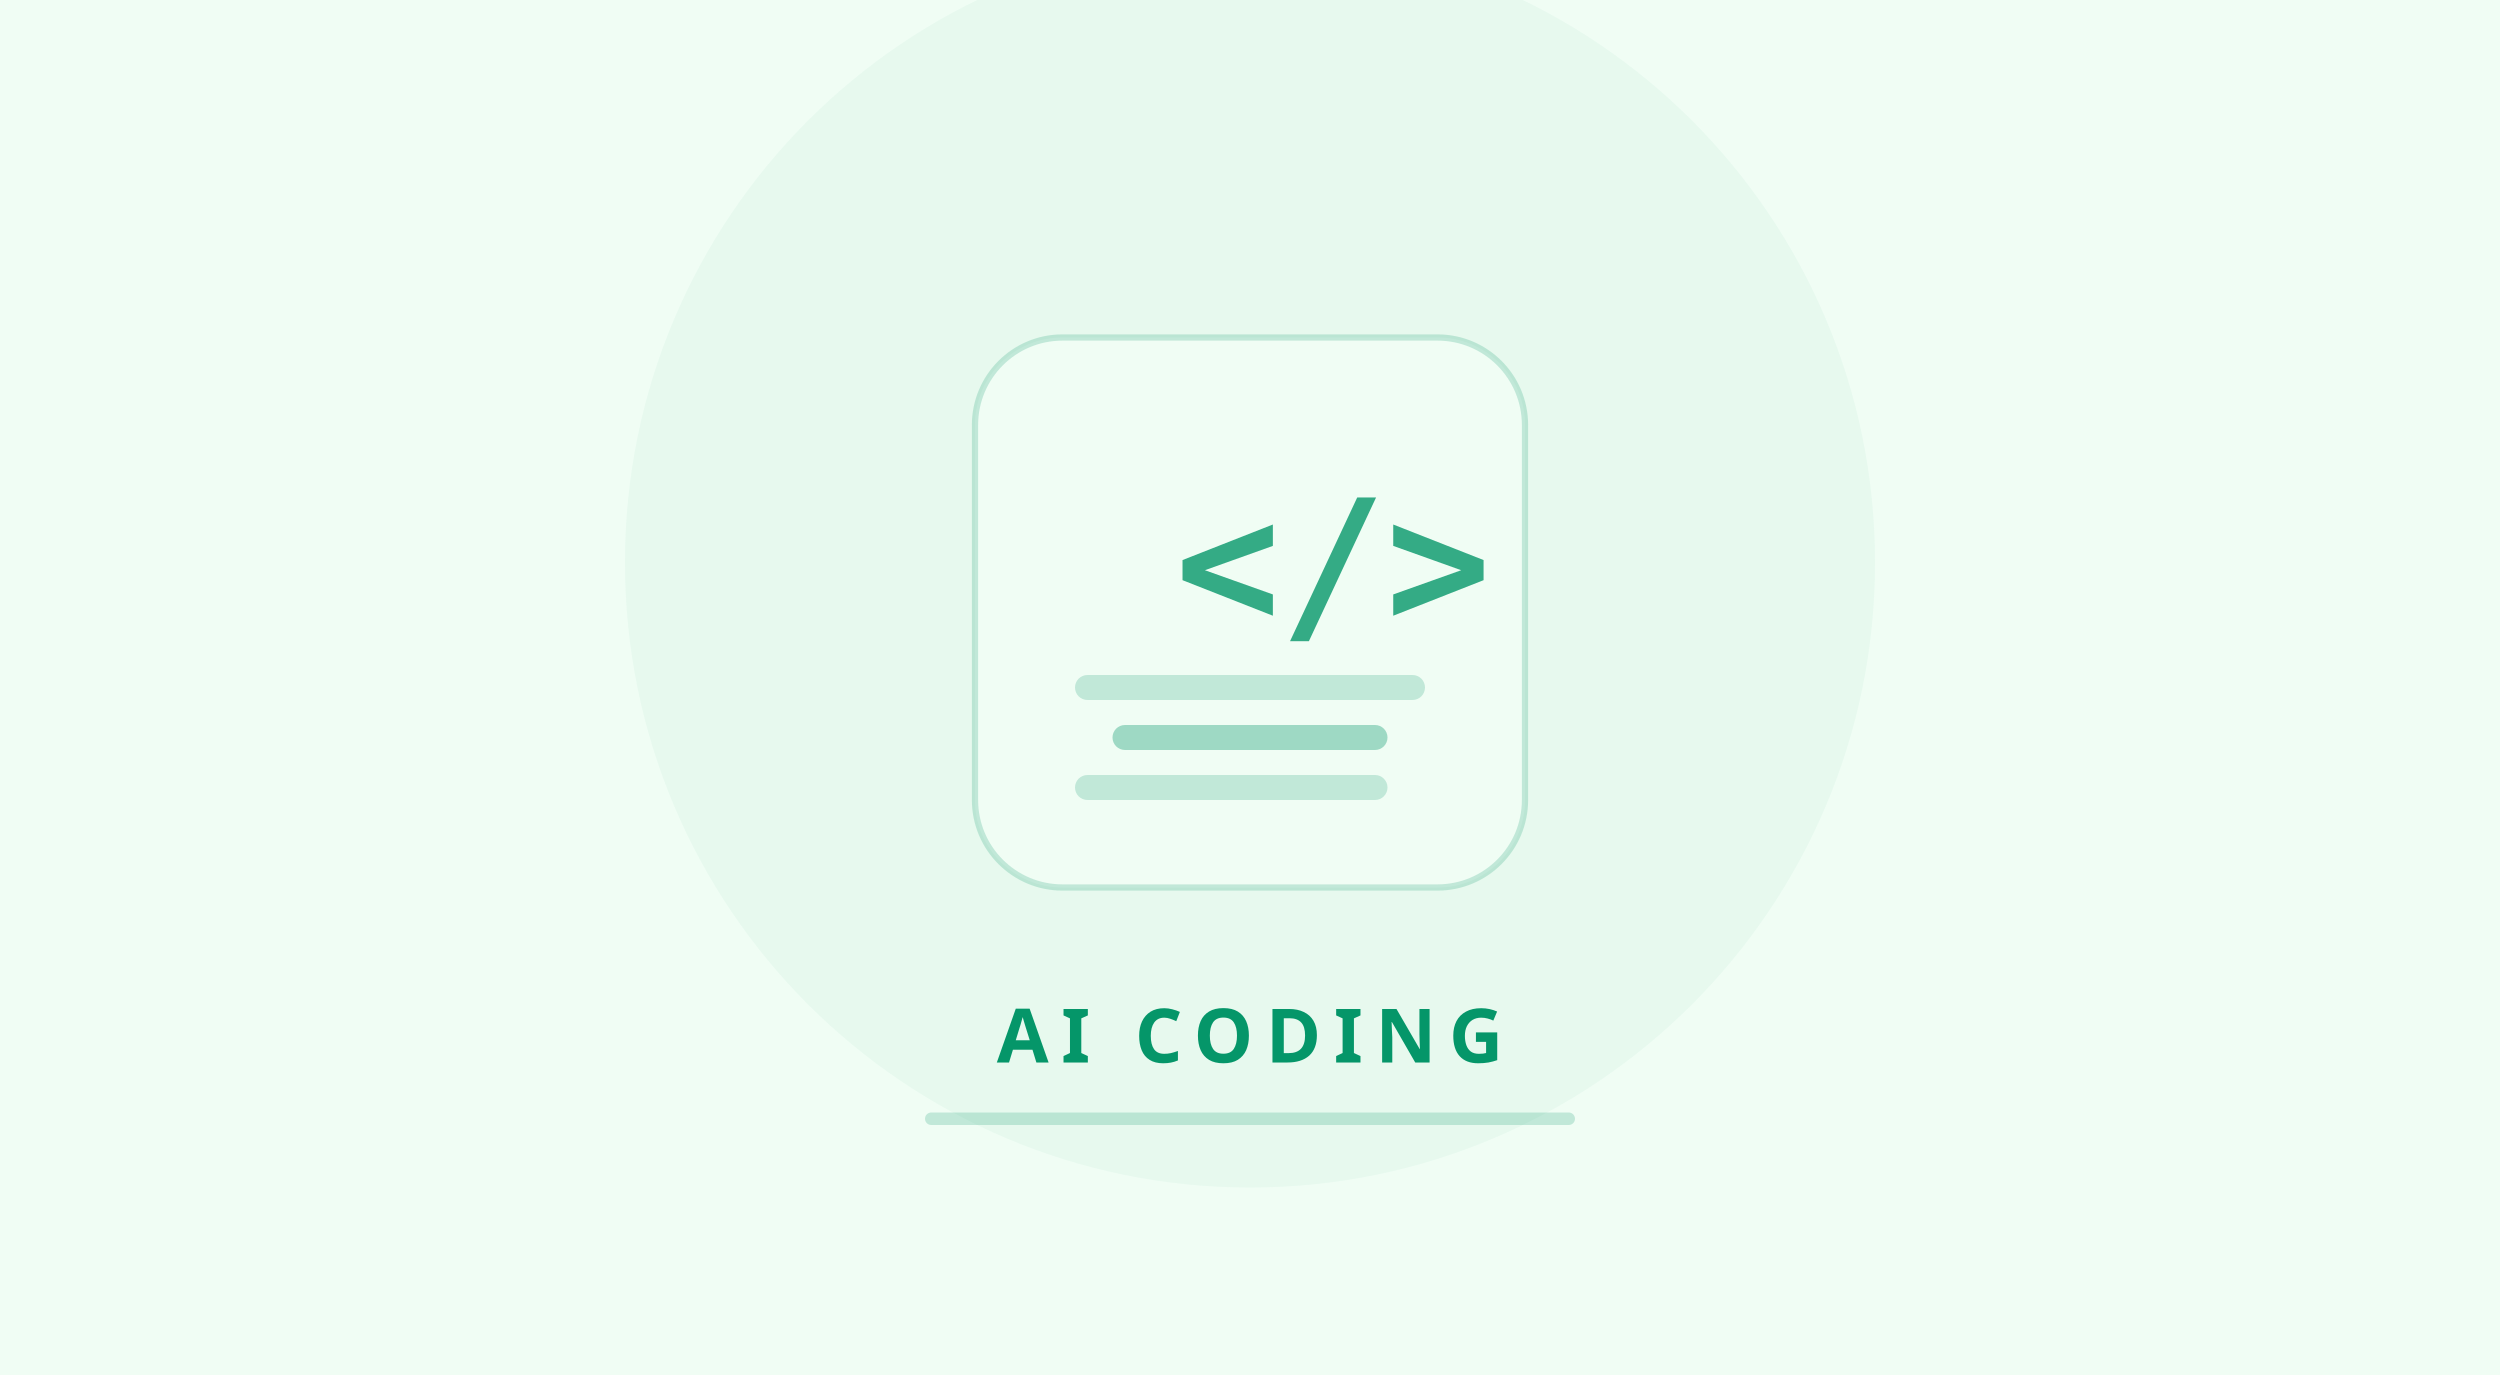
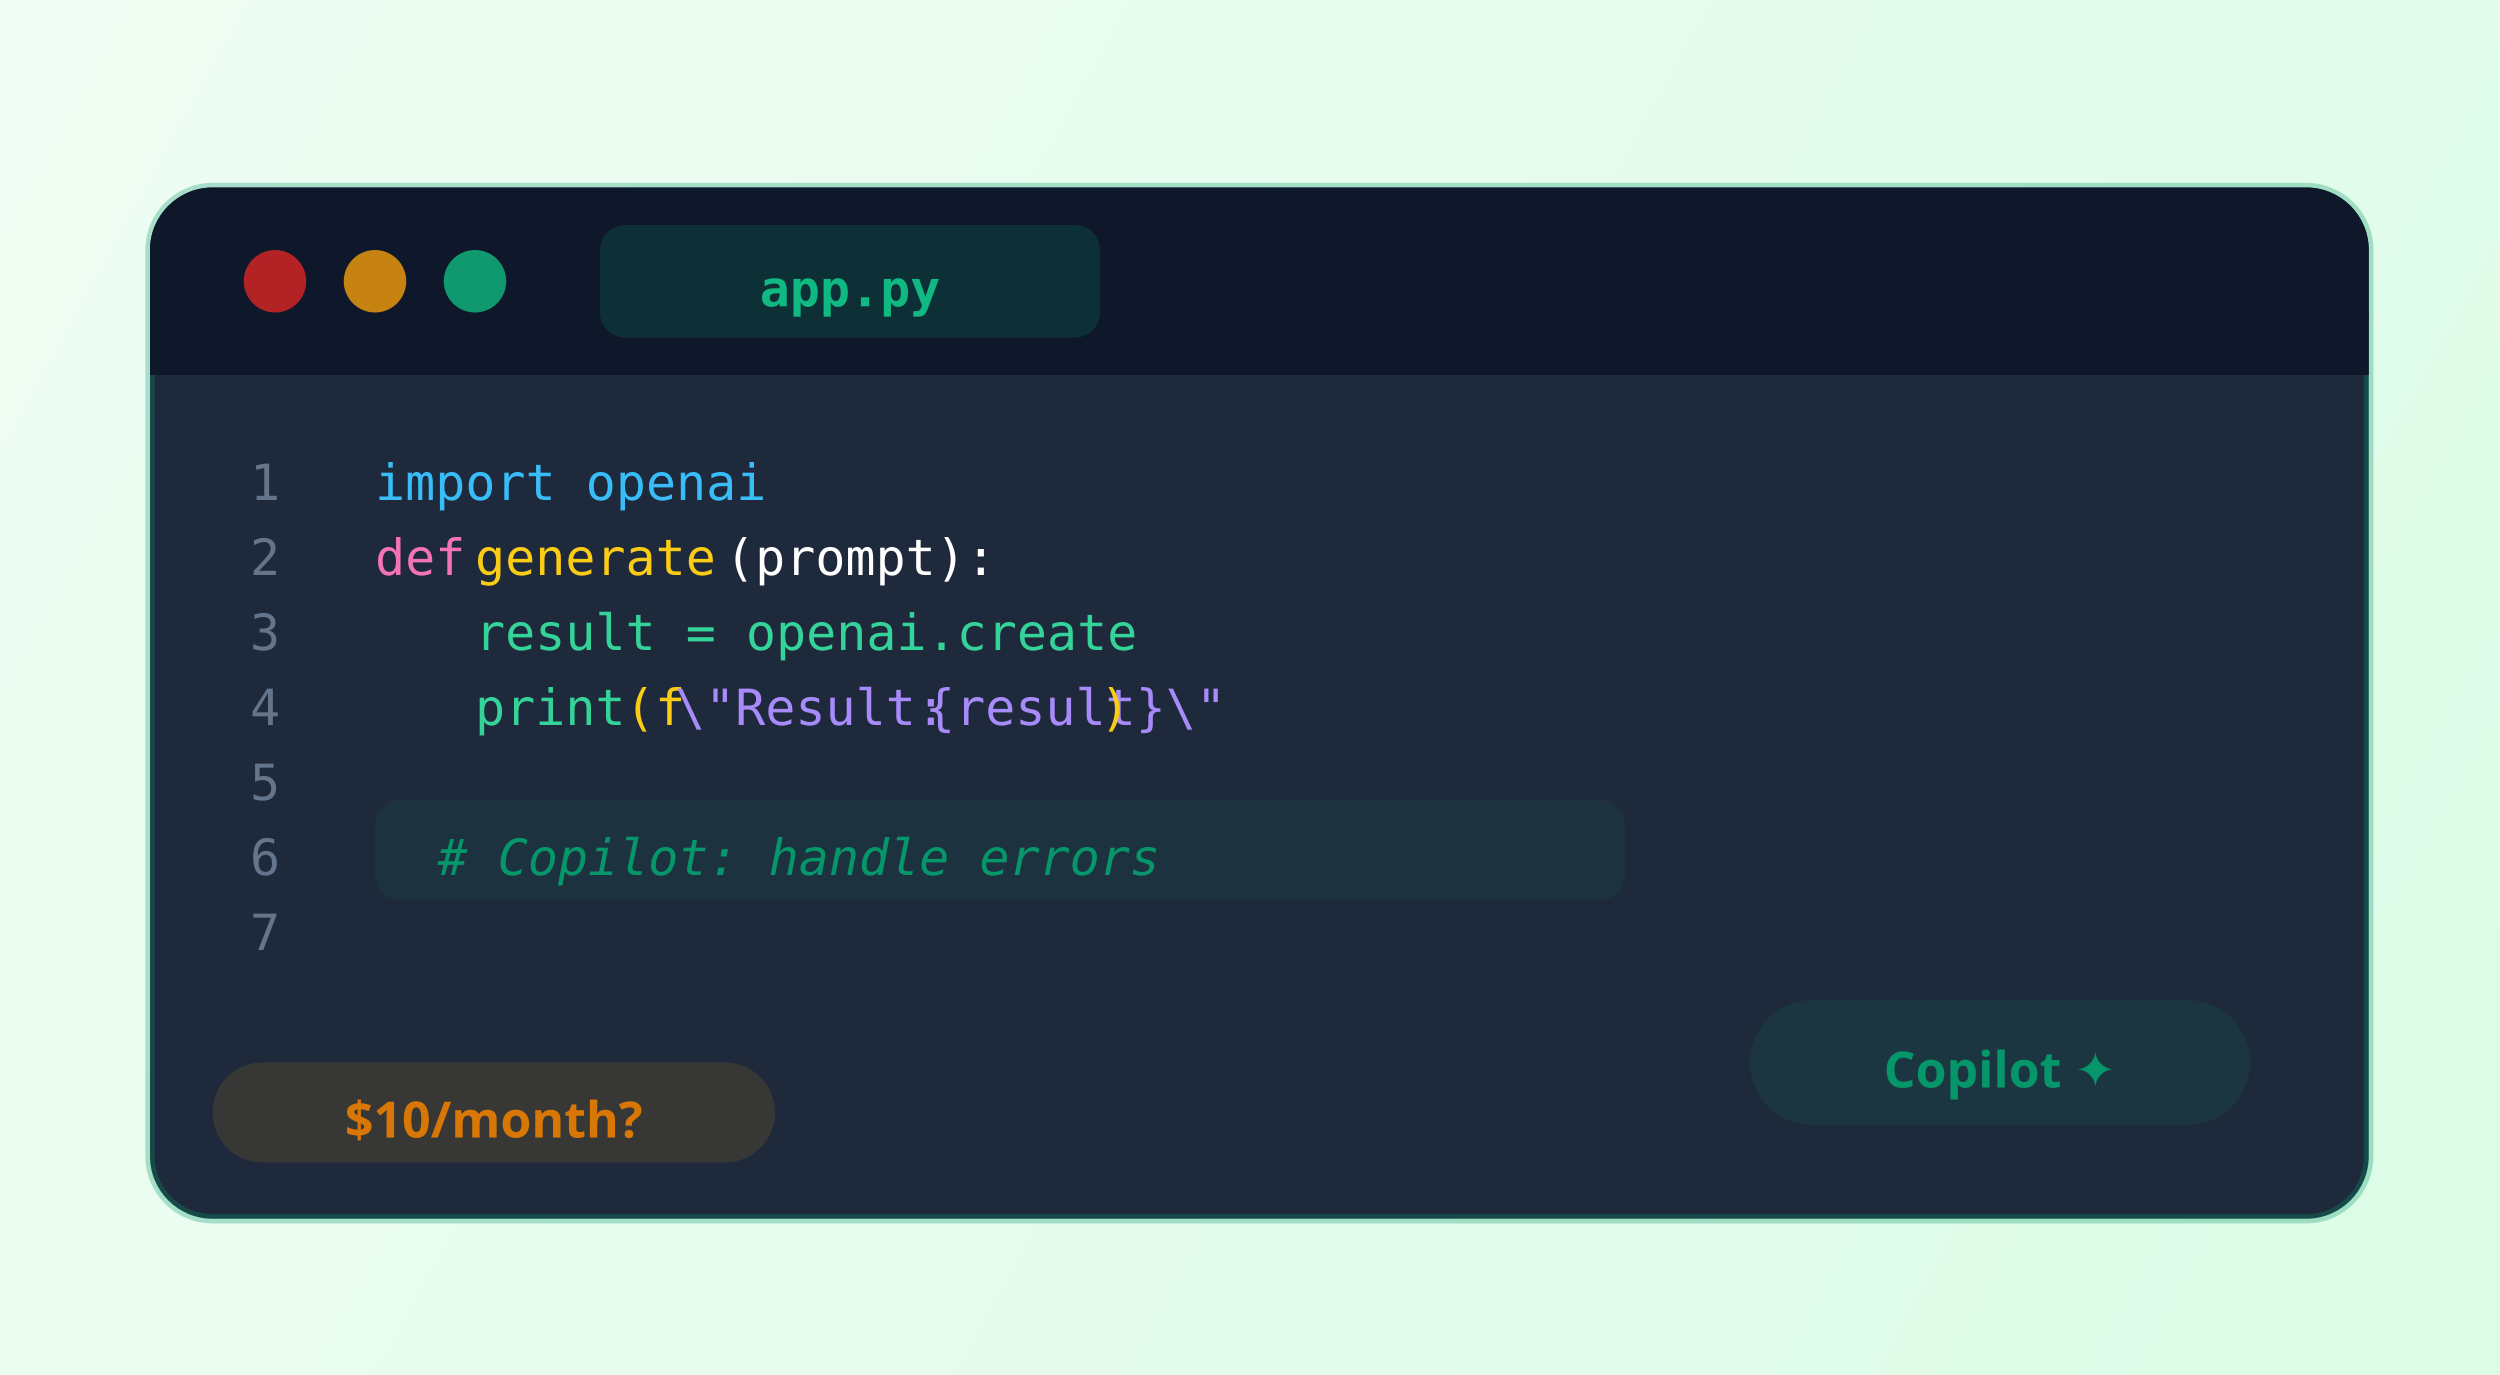
<svg xmlns="http://www.w3.org/2000/svg" viewBox="0 0 400 220" fill="none">
-   <rect width="400" height="220" fill="#f0fdf4" />
-   <circle cx="200" cy="90" r="100" fill="#059669" opacity="0.04" />
-   <rect x="156" y="54" width="88" height="88" rx="14" fill="#f0fdf4" stroke="#059669" stroke-width="1" stroke-opacity="0.2" />
-   <text x="188" y="100" font-family="monospace" font-size="28" fill="#059669" opacity="0.8" font-weight="bold">&lt;/&gt;</text>
-   <rect x="172" y="108" width="56" height="4" rx="2" fill="#059669" opacity="0.2" />
-   <rect x="178" y="116" width="44" height="4" rx="2" fill="#059669" opacity="0.35" />
-   <rect x="172" y="124" width="50" height="4" rx="2" fill="#059669" opacity="0.2" />
-   <text x="200" y="170" text-anchor="middle" fill="#059669" font-size="12" font-weight="700" font-family="system-ui" letter-spacing="2">AI CODING</text>
-   <rect x="148" y="178" width="104" height="2" rx="1" fill="#059669" opacity="0.2" />
+   <defs>
+     <linearGradient id="cp1" x1="0" y1="0" x2="400" y2="220" gradientUnits="userSpaceOnUse">
+       <stop stop-color="#f0fdf4" />
+       <stop offset="1" stop-color="#dcfce7" />
+     </linearGradient>
+   </defs>
+   <rect width="400" height="220" fill="url(#cp1)" />
+   <rect x="24" y="30" width="355" height="165" rx="10" fill="#1e293b" stroke="#059669" stroke-width="1.5" stroke-opacity="0.3" />
+   <rect x="24" y="30" width="355" height="30" rx="10" fill="#0f172a" />
+   <rect x="24" y="50" width="355" height="10" fill="#0f172a" />
+   <circle cx="44" cy="45" r="5" fill="#dc2626" opacity="0.8" />
+   <circle cx="60" cy="45" r="5" fill="#f59e0b" opacity="0.8" />
+   <circle cx="76" cy="45" r="5" fill="#10b981" opacity="0.8" />
+   <rect x="96" y="36" width="80" height="18" rx="4" fill="#059669" opacity="0.2" />
+   <text x="136" y="49" text-anchor="middle" fill="#10b981" font-size="8" font-weight="600" font-family="monospace">app.py</text>
+   <text x="40" y="80" fill="#64748b" font-size="8" font-family="monospace">1</text>
+   <text x="40" y="92" fill="#64748b" font-size="8" font-family="monospace">2</text>
+   <text x="40" y="104" fill="#64748b" font-size="8" font-family="monospace">3</text>
+   <text x="40" y="116" fill="#64748b" font-size="8" font-family="monospace">4</text>
+   <text x="40" y="128" fill="#64748b" font-size="8" font-family="monospace">5</text>
+   <text x="40" y="140" fill="#64748b" font-size="8" font-family="monospace">6</text>
+   <text x="40" y="152" fill="#64748b" font-size="8" font-family="monospace">7</text>
+   <text x="60" y="80" fill="#38bdf8" font-size="8" font-family="monospace">import openai</text>
+   <text x="60" y="92" fill="#f472b6" font-size="8" font-family="monospace">def</text>
+   <text x="76" y="92" fill="#facc15" font-size="8" font-family="monospace">generate</text>
+   <text x="116" y="92" fill="#ffffff" font-size="8" font-family="monospace">(prompt):</text>
+   <text x="76" y="104" fill="#34d399" font-size="8" font-family="monospace">result = openai.create</text>
+   <text x="76" y="116" fill="#34d399" font-size="8" font-family="monospace">print</text>
+   <text x="100" y="116" fill="#facc15" font-size="8" font-family="monospace">(f</text>
+   <text x="108" y="116" fill="#a78bfa" font-size="8" font-family="monospace">\"Result:</text>
+   <text x="148" y="116" fill="#a78bfa" font-size="8" font-family="monospace">{result}\"</text>
+   <text x="176" y="116" fill="#facc15" font-size="8" font-family="monospace">)</text>
+   <rect x="60" y="128" width="200" height="16" rx="4" fill="#059669" opacity="0.08" />
+   <text x="70" y="140" fill="#059669" font-size="8" font-family="monospace" font-style="italic"># Copilot: handle errors</text>
+   <rect x="280" y="160" width="80" height="20" rx="10" fill="#059669" opacity="0.12" />
+   <text x="320" y="174" text-anchor="middle" fill="#059669" font-size="8" font-weight="700" font-family="system-ui">Copilot ✦</text>
+   <rect x="34" y="170" width="90" height="16" rx="8" fill="#f59e0b" opacity="0.12" />
+   <text x="79" y="182" text-anchor="middle" fill="#d97706" font-size="8" font-weight="700" font-family="system-ui">$10/month?</text>
</svg>
